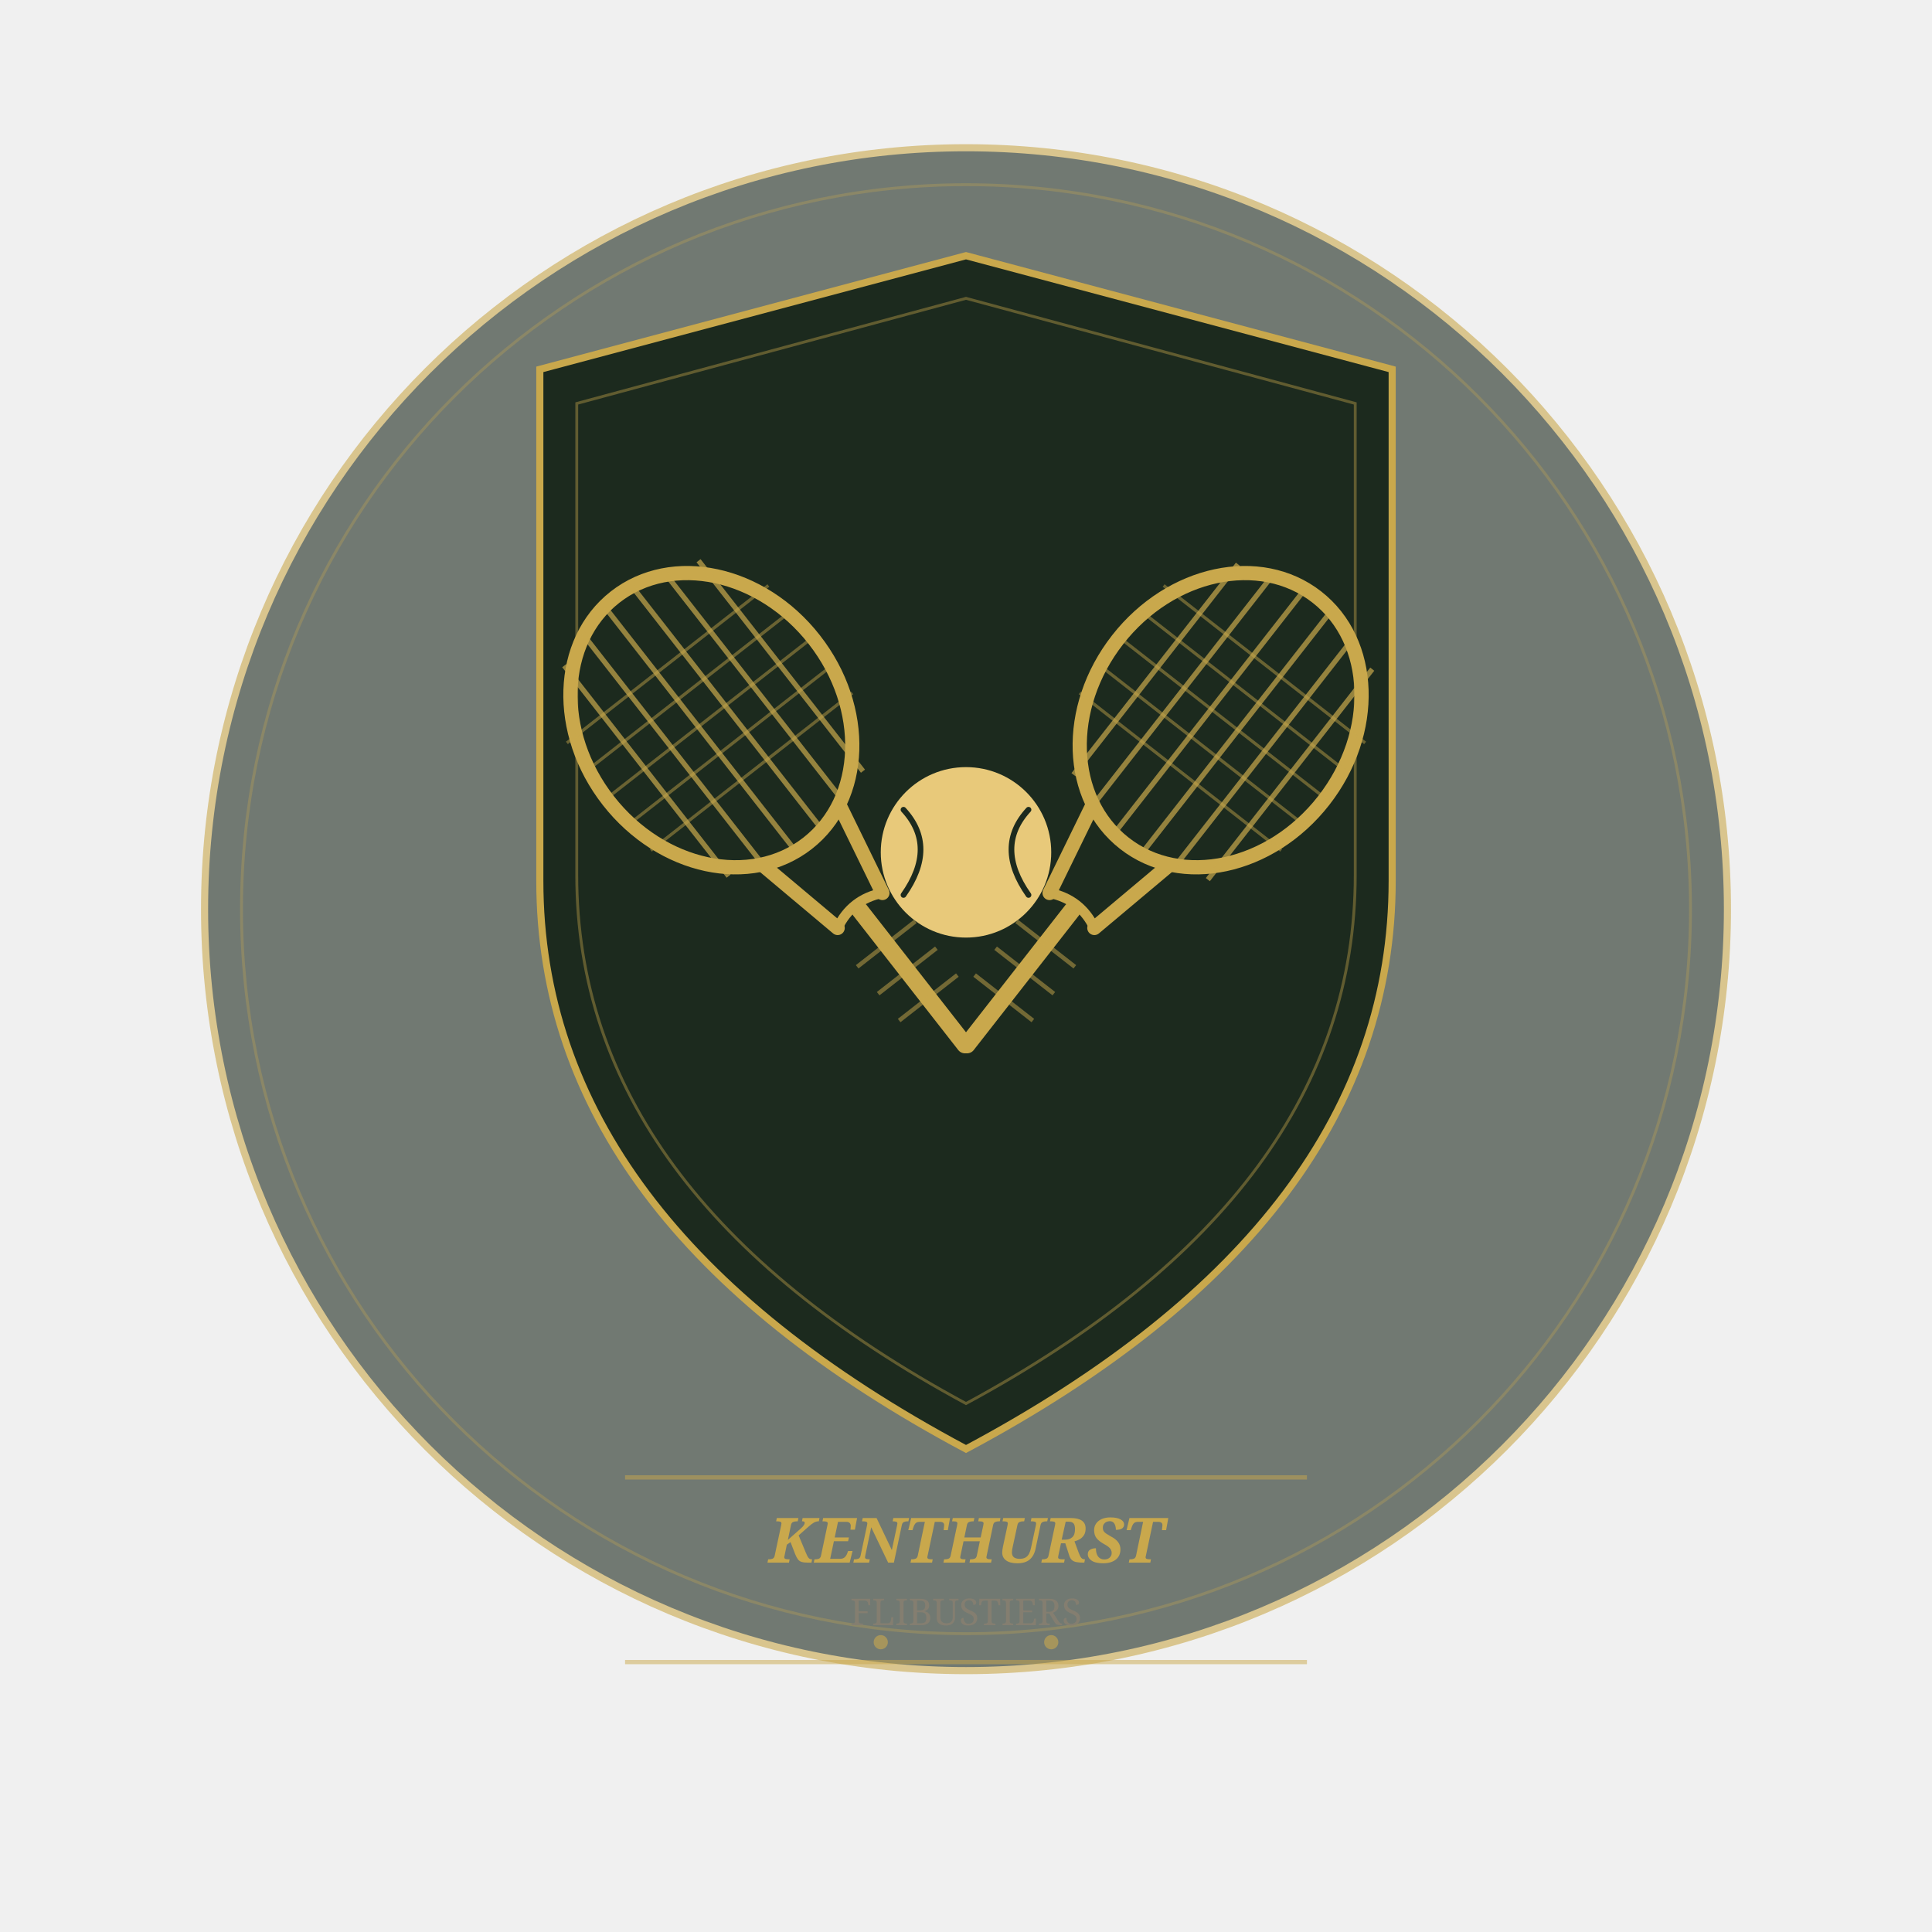
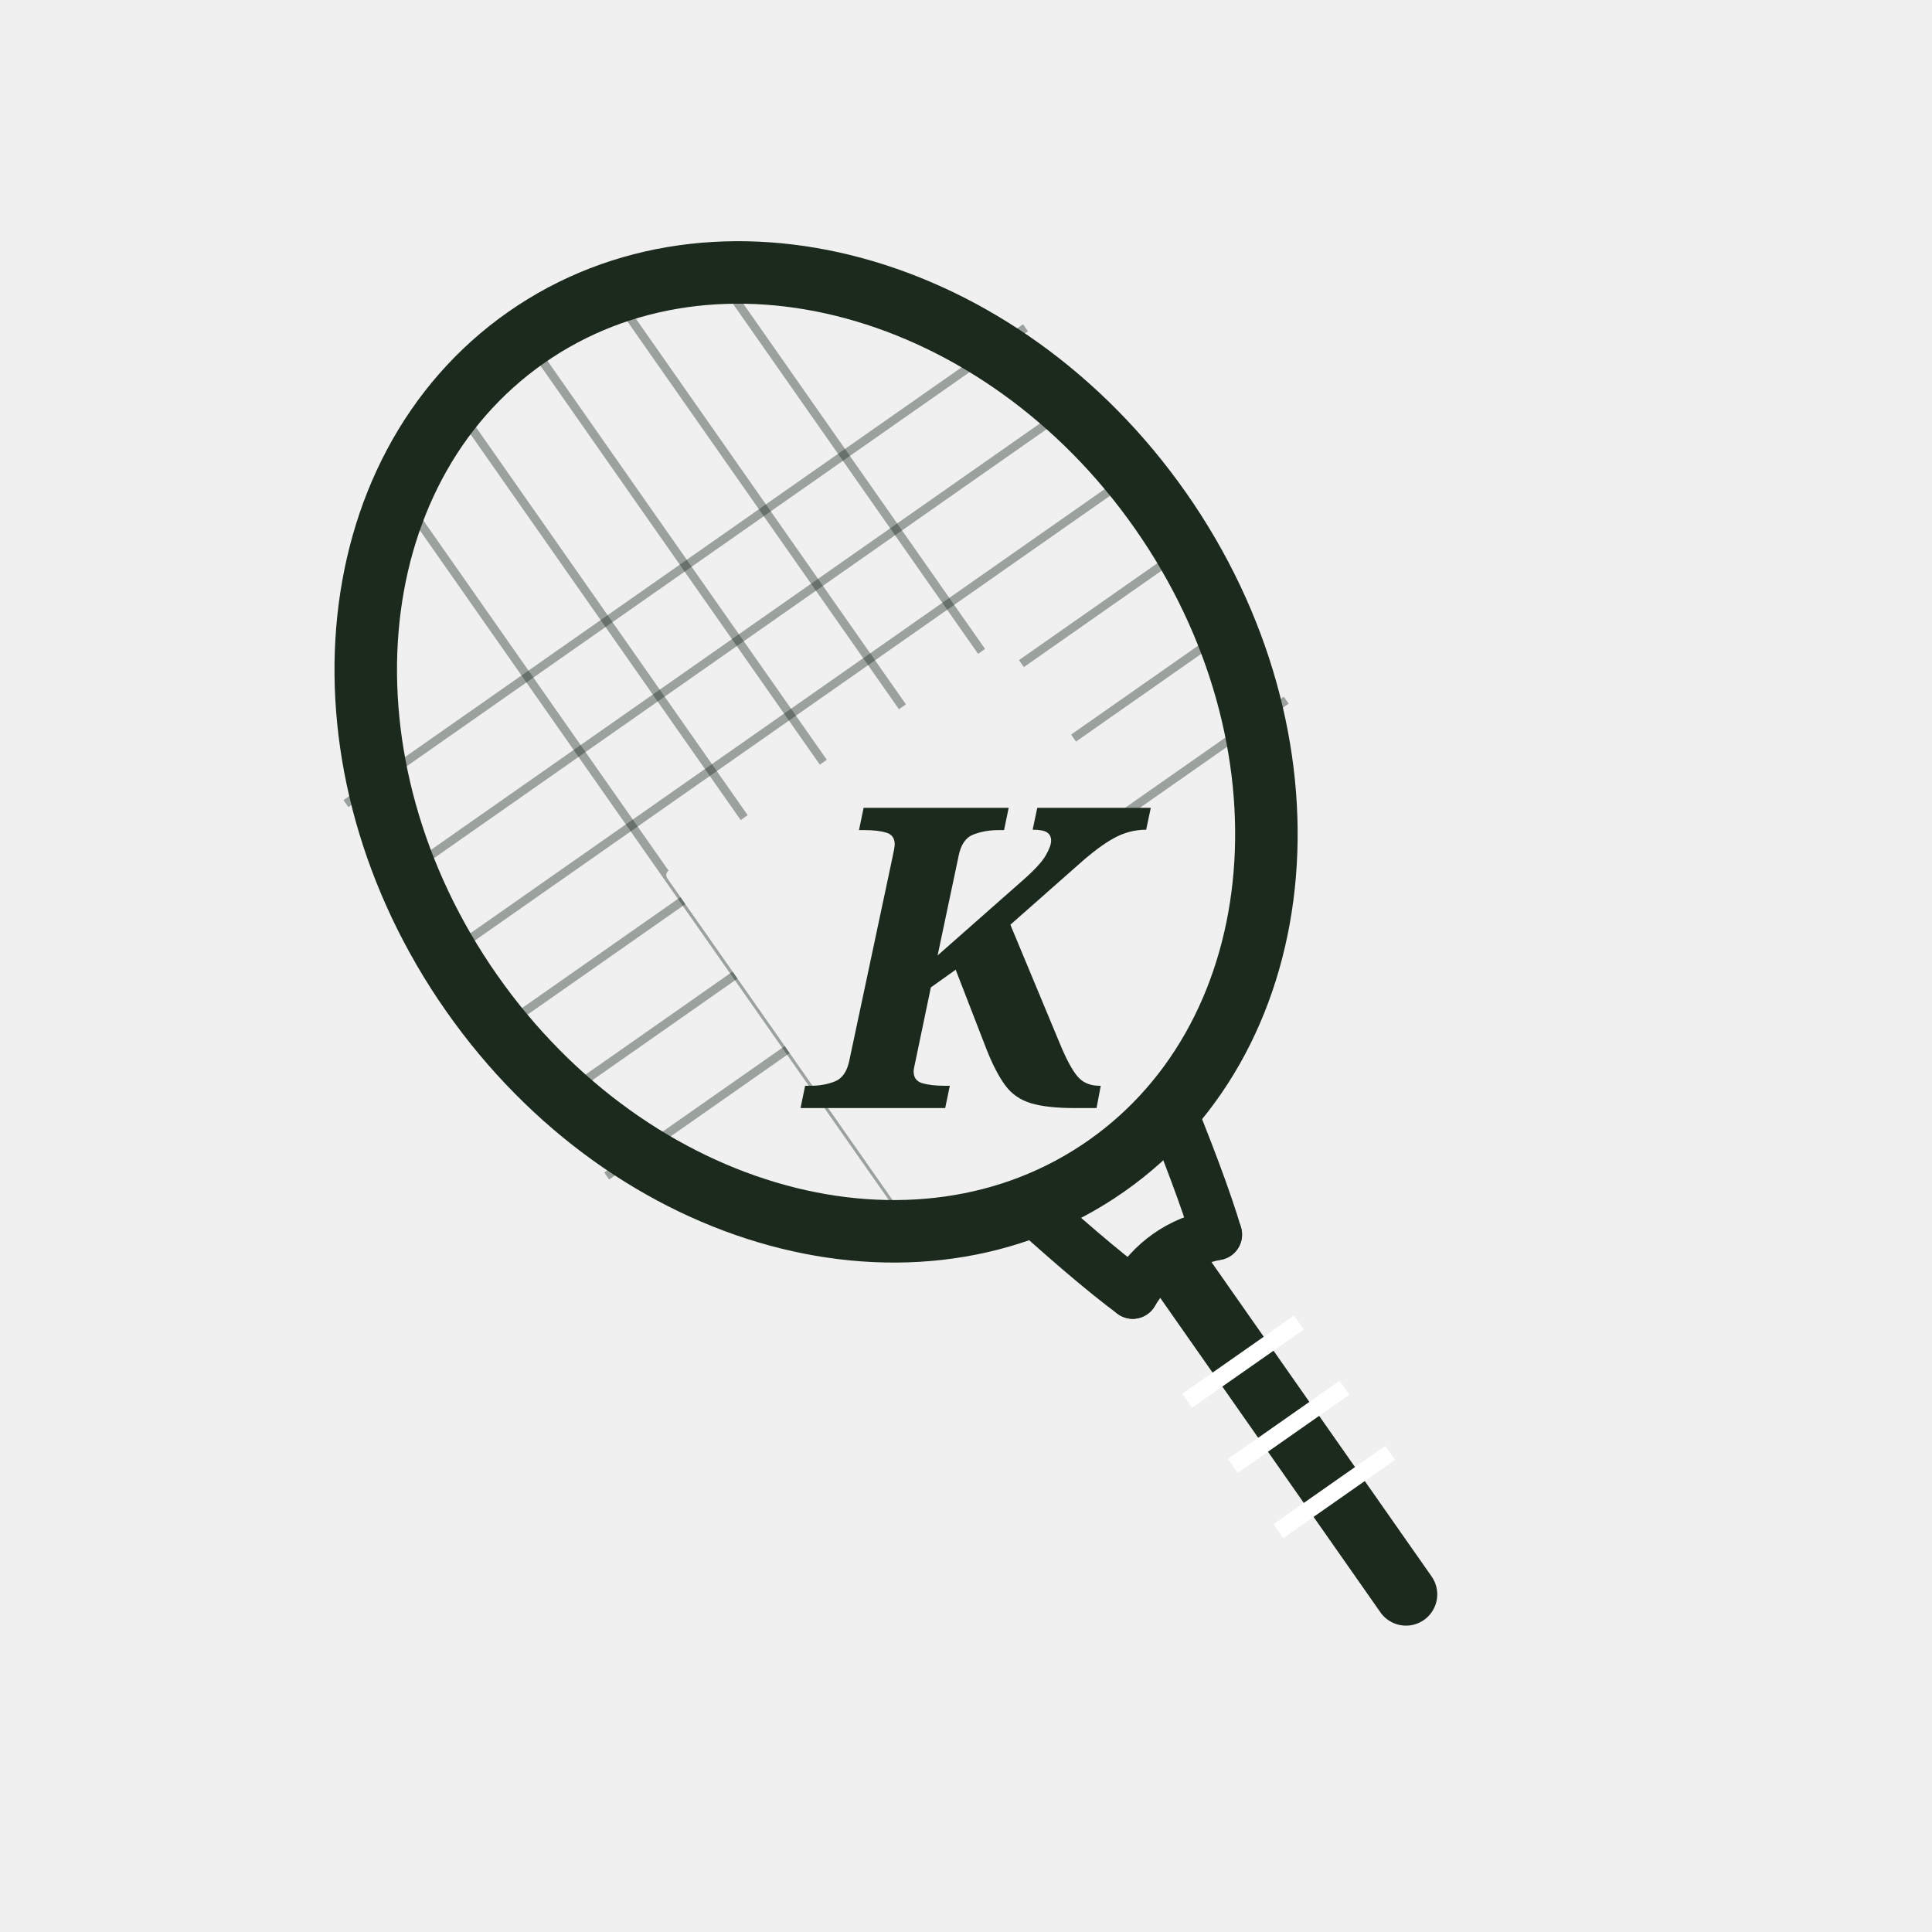
<svg xmlns="http://www.w3.org/2000/svg" width="100%" viewBox="0 0 680 680" role="img" style="">
-   <circle cx="340" cy="320" r="268" fill="#1c2a1e" stroke="#c9a84c" stroke-width="2.5" opacity="0.6" style="fill:rgb(28, 42, 30);stroke:rgb(201, 168, 76);color:rgb(0, 0, 0);stroke-width:2.5px;stroke-linecap:butt;stroke-linejoin:miter;opacity:0.6;font-family:&quot;Anthropic Sans&quot;, -apple-system, &quot;system-ui&quot;, &quot;Segoe UI&quot;, sans-serif;font-size:16px;font-weight:400;text-anchor:start;dominant-baseline:auto" />
-   <circle cx="340" cy="320" r="255" fill="none" stroke="#c9a84c" stroke-width="1" opacity="0.3" style="fill:none;stroke:rgb(201, 168, 76);color:rgb(0, 0, 0);stroke-width:1px;stroke-linecap:butt;stroke-linejoin:miter;opacity:0.3;font-family:&quot;Anthropic Sans&quot;, -apple-system, &quot;system-ui&quot;, &quot;Segoe UI&quot;, sans-serif;font-size:16px;font-weight:400;text-anchor:start;dominant-baseline:auto" />
-   <path d="M340 90 L490 130 L490 310 Q490 430 340 510 Q190 430 190 310 L190 130 Z" stroke="#c9a84c" stroke-width="2.5" style="fill:rgb(28, 42, 30);stroke:rgb(201, 168, 76);color:rgb(0, 0, 0);stroke-width:2.5px;stroke-linecap:butt;stroke-linejoin:miter;opacity:1;font-family:&quot;Anthropic Sans&quot;, -apple-system, &quot;system-ui&quot;, &quot;Segoe UI&quot;, sans-serif;font-size:16px;font-weight:400;text-anchor:start;dominant-baseline:auto" />
-   <path d="M340 105 L477 142 L477 308 Q477 420 340 494 Q203 420 203 308 L203 142 Z" fill="none" stroke="#c9a84c" stroke-width="1" opacity="0.4" style="fill:none;stroke:rgb(201, 168, 76);color:rgb(0, 0, 0);stroke-width:1px;stroke-linecap:butt;stroke-linejoin:miter;opacity:0.4;font-family:&quot;Anthropic Sans&quot;, -apple-system, &quot;system-ui&quot;, &quot;Segoe UI&quot;, sans-serif;font-size:16px;font-weight:400;text-anchor:start;dominant-baseline:auto" />
-   <g transform="rotate(-38, 275, 285)" style="fill:rgb(0, 0, 0);stroke:none;color:rgb(0, 0, 0);stroke-width:1px;stroke-linecap:butt;stroke-linejoin:miter;opacity:1;font-family:&quot;Anthropic Sans&quot;, -apple-system, &quot;system-ui&quot;, &quot;Segoe UI&quot;, sans-serif;font-size:16px;font-weight:400;text-anchor:start;dominant-baseline:auto">
-     <ellipse cx="275" cy="245" rx="46" ry="55" style="fill:none;stroke:rgb(201, 168, 76);color:rgb(0, 0, 0);stroke-width:5px;stroke-linecap:round;stroke-linejoin:miter;opacity:1;font-family:&quot;Anthropic Sans&quot;, -apple-system, &quot;system-ui&quot;, &quot;Segoe UI&quot;, sans-serif;font-size:16px;font-weight:400;text-anchor:start;dominant-baseline:auto" />
-     <line x1="246" y1="198" x2="246" y2="292" style="fill:rgb(0, 0, 0);stroke:rgb(201, 168, 76);color:rgb(0, 0, 0);stroke-width:1.8px;stroke-linecap:butt;stroke-linejoin:miter;opacity:0.7;font-family:&quot;Anthropic Sans&quot;, -apple-system, &quot;system-ui&quot;, &quot;Segoe UI&quot;, sans-serif;font-size:16px;font-weight:400;text-anchor:start;dominant-baseline:auto" />
-     <line x1="258" y1="193" x2="258" y2="297" style="fill:rgb(0, 0, 0);stroke:rgb(201, 168, 76);color:rgb(0, 0, 0);stroke-width:1.8px;stroke-linecap:butt;stroke-linejoin:miter;opacity:0.7;font-family:&quot;Anthropic Sans&quot;, -apple-system, &quot;system-ui&quot;, &quot;Segoe UI&quot;, sans-serif;font-size:16px;font-weight:400;text-anchor:start;dominant-baseline:auto" />
-     <line x1="270" y1="191" x2="270" y2="299" style="fill:rgb(0, 0, 0);stroke:rgb(201, 168, 76);color:rgb(0, 0, 0);stroke-width:1.8px;stroke-linecap:butt;stroke-linejoin:miter;opacity:0.7;font-family:&quot;Anthropic Sans&quot;, -apple-system, &quot;system-ui&quot;, &quot;Segoe UI&quot;, sans-serif;font-size:16px;font-weight:400;text-anchor:start;dominant-baseline:auto" />
-     <line x1="282" y1="191" x2="282" y2="299" style="fill:rgb(0, 0, 0);stroke:rgb(201, 168, 76);color:rgb(0, 0, 0);stroke-width:1.8px;stroke-linecap:butt;stroke-linejoin:miter;opacity:0.7;font-family:&quot;Anthropic Sans&quot;, -apple-system, &quot;system-ui&quot;, &quot;Segoe UI&quot;, sans-serif;font-size:16px;font-weight:400;text-anchor:start;dominant-baseline:auto" />
-     <line x1="294" y1="193" x2="294" y2="297" style="fill:rgb(0, 0, 0);stroke:rgb(201, 168, 76);color:rgb(0, 0, 0);stroke-width:1.8px;stroke-linecap:butt;stroke-linejoin:miter;opacity:0.7;font-family:&quot;Anthropic Sans&quot;, -apple-system, &quot;system-ui&quot;, &quot;Segoe UI&quot;, sans-serif;font-size:16px;font-weight:400;text-anchor:start;dominant-baseline:auto" />
-     <line x1="306" y1="198" x2="306" y2="292" style="fill:rgb(0, 0, 0);stroke:rgb(201, 168, 76);color:rgb(0, 0, 0);stroke-width:1.8px;stroke-linecap:butt;stroke-linejoin:miter;opacity:0.7;font-family:&quot;Anthropic Sans&quot;, -apple-system, &quot;system-ui&quot;, &quot;Segoe UI&quot;, sans-serif;font-size:16px;font-weight:400;text-anchor:start;dominant-baseline:auto" />
-     <line x1="230" y1="220" x2="320" y2="220" style="fill:rgb(0, 0, 0);stroke:rgb(201, 168, 76);color:rgb(0, 0, 0);stroke-width:1.1px;stroke-linecap:butt;stroke-linejoin:miter;opacity:0.45;font-family:&quot;Anthropic Sans&quot;, -apple-system, &quot;system-ui&quot;, &quot;Segoe UI&quot;, sans-serif;font-size:16px;font-weight:400;text-anchor:start;dominant-baseline:auto" />
-     <line x1="229" y1="232" x2="321" y2="232" style="fill:rgb(0, 0, 0);stroke:rgb(201, 168, 76);color:rgb(0, 0, 0);stroke-width:1.1px;stroke-linecap:butt;stroke-linejoin:miter;opacity:0.45;font-family:&quot;Anthropic Sans&quot;, -apple-system, &quot;system-ui&quot;, &quot;Segoe UI&quot;, sans-serif;font-size:16px;font-weight:400;text-anchor:start;dominant-baseline:auto" />
-     <line x1="229" y1="244" x2="321" y2="244" style="fill:rgb(0, 0, 0);stroke:rgb(201, 168, 76);color:rgb(0, 0, 0);stroke-width:1.1px;stroke-linecap:butt;stroke-linejoin:miter;opacity:0.45;font-family:&quot;Anthropic Sans&quot;, -apple-system, &quot;system-ui&quot;, &quot;Segoe UI&quot;, sans-serif;font-size:16px;font-weight:400;text-anchor:start;dominant-baseline:auto" />
-     <line x1="229" y1="256" x2="321" y2="256" style="fill:rgb(0, 0, 0);stroke:rgb(201, 168, 76);color:rgb(0, 0, 0);stroke-width:1.1px;stroke-linecap:butt;stroke-linejoin:miter;opacity:0.45;font-family:&quot;Anthropic Sans&quot;, -apple-system, &quot;system-ui&quot;, &quot;Segoe UI&quot;, sans-serif;font-size:16px;font-weight:400;text-anchor:start;dominant-baseline:auto" />
-     <line x1="230" y1="268" x2="320" y2="268" style="fill:rgb(0, 0, 0);stroke:rgb(201, 168, 76);color:rgb(0, 0, 0);stroke-width:1.1px;stroke-linecap:butt;stroke-linejoin:miter;opacity:0.45;font-family:&quot;Anthropic Sans&quot;, -apple-system, &quot;system-ui&quot;, &quot;Segoe UI&quot;, sans-serif;font-size:16px;font-weight:400;text-anchor:start;dominant-baseline:auto" />
-     <path d="M258 297 L265 330 M292 297 L285 330" stroke-width="3.5" style="fill:none;stroke:rgb(201, 168, 76);color:rgb(0, 0, 0);stroke-width:5px;stroke-linecap:round;stroke-linejoin:miter;opacity:1;font-family:&quot;Anthropic Sans&quot;, -apple-system, &quot;system-ui&quot;, &quot;Segoe UI&quot;, sans-serif;font-size:16px;font-weight:400;text-anchor:start;dominant-baseline:auto" />
-     <path d="M265 330 Q275 325 285 330" fill="none" stroke="#c9a84c" stroke-width="3.5" style="fill:none;stroke:rgb(201, 168, 76);color:rgb(0, 0, 0);stroke-width:3.5px;stroke-linecap:butt;stroke-linejoin:miter;opacity:1;font-family:&quot;Anthropic Sans&quot;, -apple-system, &quot;system-ui&quot;, &quot;Segoe UI&quot;, sans-serif;font-size:16px;font-weight:400;text-anchor:start;dominant-baseline:auto" />
-     <line x1="275" y1="330" x2="275" y2="390" style="fill:rgb(0, 0, 0);stroke:rgb(201, 168, 76);color:rgb(0, 0, 0);stroke-width:6px;stroke-linecap:round;stroke-linejoin:miter;opacity:1;font-family:&quot;Anthropic Sans&quot;, -apple-system, &quot;system-ui&quot;, &quot;Segoe UI&quot;, sans-serif;font-size:16px;font-weight:400;text-anchor:start;dominant-baseline:auto" />
-     <line x1="262" y1="345" x2="288" y2="345" stroke="#c9a84c" stroke-width="1.5" opacity="0.5" style="fill:rgb(0, 0, 0);stroke:rgb(201, 168, 76);color:rgb(0, 0, 0);stroke-width:1.5px;stroke-linecap:butt;stroke-linejoin:miter;opacity:0.5;font-family:&quot;Anthropic Sans&quot;, -apple-system, &quot;system-ui&quot;, &quot;Segoe UI&quot;, sans-serif;font-size:16px;font-weight:400;text-anchor:start;dominant-baseline:auto" />
-     <line x1="262" y1="357" x2="288" y2="357" stroke="#c9a84c" stroke-width="1.5" opacity="0.5" style="fill:rgb(0, 0, 0);stroke:rgb(201, 168, 76);color:rgb(0, 0, 0);stroke-width:1.5px;stroke-linecap:butt;stroke-linejoin:miter;opacity:0.5;font-family:&quot;Anthropic Sans&quot;, -apple-system, &quot;system-ui&quot;, &quot;Segoe UI&quot;, sans-serif;font-size:16px;font-weight:400;text-anchor:start;dominant-baseline:auto" />
-     <line x1="262" y1="369" x2="288" y2="369" stroke="#c9a84c" stroke-width="1.5" opacity="0.5" style="fill:rgb(0, 0, 0);stroke:rgb(201, 168, 76);color:rgb(0, 0, 0);stroke-width:1.5px;stroke-linecap:butt;stroke-linejoin:miter;opacity:0.5;font-family:&quot;Anthropic Sans&quot;, -apple-system, &quot;system-ui&quot;, &quot;Segoe UI&quot;, sans-serif;font-size:16px;font-weight:400;text-anchor:start;dominant-baseline:auto" />
+   <defs>
+     <mask id="imagine-text-gaps-78mvl3" maskUnits="userSpaceOnUse">
+       <rect x="0" y="0" width="680" height="680" fill="white" />
+       <rect x="271.574" y="252.444" width="145.449" height="171.778" fill="black" rx="2" />
+     </mask>
+   </defs>
+   <g transform="rotate(-35, 340, 340)" style="fill:rgb(0, 0, 0);stroke:none;color:rgb(0, 0, 0);stroke-width:1px;stroke-linecap:butt;stroke-linejoin:miter;opacity:1;font-family:&quot;Anthropic Sans&quot;, -apple-system, &quot;system-ui&quot;, &quot;Segoe UI&quot;, sans-serif;font-size:16px;font-weight:400;text-anchor:start;dominant-baseline:auto">
+     <ellipse cx="340" cy="248" rx="148" ry="178" style="fill:none;stroke:rgb(28, 42, 30);color:rgb(0, 0, 0);stroke-width:22px;stroke-linecap:round;stroke-linejoin:miter;opacity:1;font-family:&quot;Anthropic Sans&quot;, -apple-system, &quot;system-ui&quot;, &quot;Segoe UI&quot;, sans-serif;font-size:16px;font-weight:400;text-anchor:start;dominant-baseline:auto" />
+     <line x1="272" y1="82" x2="272" y2="414" mask="url(#imagine-text-gaps-78mvl3)" style="fill:none;stroke:rgb(28, 42, 30);color:rgb(0, 0, 0);stroke-width:3px;stroke-linecap:butt;stroke-linejoin:miter;opacity:0.4;font-family:&quot;Anthropic Sans&quot;, -apple-system, &quot;system-ui&quot;, &quot;Segoe UI&quot;, sans-serif;font-size:16px;font-weight:400;text-anchor:start;dominant-baseline:auto" />
+     <line x1="306" y1="72" x2="306" y2="424" mask="url(#imagine-text-gaps-78mvl3)" style="fill:none;stroke:rgb(28, 42, 30);color:rgb(0, 0, 0);stroke-width:3px;stroke-linecap:butt;stroke-linejoin:miter;opacity:0.4;font-family:&quot;Anthropic Sans&quot;, -apple-system, &quot;system-ui&quot;, &quot;Segoe UI&quot;, sans-serif;font-size:16px;font-weight:400;text-anchor:start;dominant-baseline:auto" />
+     <line x1="340" y1="70" x2="340" y2="426" mask="url(#imagine-text-gaps-78mvl3)" style="fill:none;stroke:rgb(28, 42, 30);color:rgb(0, 0, 0);stroke-width:3px;stroke-linecap:butt;stroke-linejoin:miter;opacity:0.4;font-family:&quot;Anthropic Sans&quot;, -apple-system, &quot;system-ui&quot;, &quot;Segoe UI&quot;, sans-serif;font-size:16px;font-weight:400;text-anchor:start;dominant-baseline:auto" />
+     <line x1="374" y1="72" x2="374" y2="424" mask="url(#imagine-text-gaps-78mvl3)" style="fill:none;stroke:rgb(28, 42, 30);color:rgb(0, 0, 0);stroke-width:3px;stroke-linecap:butt;stroke-linejoin:miter;opacity:0.4;font-family:&quot;Anthropic Sans&quot;, -apple-system, &quot;system-ui&quot;, &quot;Segoe UI&quot;, sans-serif;font-size:16px;font-weight:400;text-anchor:start;dominant-baseline:auto" />
+     <line x1="408" y1="82" x2="408" y2="414" mask="url(#imagine-text-gaps-78mvl3)" style="fill:none;stroke:rgb(28, 42, 30);color:rgb(0, 0, 0);stroke-width:3px;stroke-linecap:butt;stroke-linejoin:miter;opacity:0.4;font-family:&quot;Anthropic Sans&quot;, -apple-system, &quot;system-ui&quot;, &quot;Segoe UI&quot;, sans-serif;font-size:16px;font-weight:400;text-anchor:start;dominant-baseline:auto" />
+     <line x1="194" y1="168" x2="486" y2="168" style="fill:none;stroke:rgb(28, 42, 30);color:rgb(0, 0, 0);stroke-width:3px;stroke-linecap:butt;stroke-linejoin:miter;opacity:0.4;font-family:&quot;Anthropic Sans&quot;, -apple-system, &quot;system-ui&quot;, &quot;Segoe UI&quot;, sans-serif;font-size:16px;font-weight:400;text-anchor:start;dominant-baseline:auto" />
+     <line x1="194" y1="200" x2="486" y2="200" style="fill:none;stroke:rgb(28, 42, 30);color:rgb(0, 0, 0);stroke-width:3px;stroke-linecap:butt;stroke-linejoin:miter;opacity:0.4;font-family:&quot;Anthropic Sans&quot;, -apple-system, &quot;system-ui&quot;, &quot;Segoe UI&quot;, sans-serif;font-size:16px;font-weight:400;text-anchor:start;dominant-baseline:auto" />
+     <line x1="194" y1="232" x2="486" y2="232" style="fill:none;stroke:rgb(28, 42, 30);color:rgb(0, 0, 0);stroke-width:3px;stroke-linecap:butt;stroke-linejoin:miter;opacity:0.4;font-family:&quot;Anthropic Sans&quot;, -apple-system, &quot;system-ui&quot;, &quot;Segoe UI&quot;, sans-serif;font-size:16px;font-weight:400;text-anchor:start;dominant-baseline:auto" />
+     <line x1="194" y1="264" x2="486" y2="264" mask="url(#imagine-text-gaps-78mvl3)" style="fill:none;stroke:rgb(28, 42, 30);color:rgb(0, 0, 0);stroke-width:3px;stroke-linecap:butt;stroke-linejoin:miter;opacity:0.4;font-family:&quot;Anthropic Sans&quot;, -apple-system, &quot;system-ui&quot;, &quot;Segoe UI&quot;, sans-serif;font-size:16px;font-weight:400;text-anchor:start;dominant-baseline:auto" />
+     <line x1="194" y1="296" x2="486" y2="296" mask="url(#imagine-text-gaps-78mvl3)" style="fill:none;stroke:rgb(28, 42, 30);color:rgb(0, 0, 0);stroke-width:3px;stroke-linecap:butt;stroke-linejoin:miter;opacity:0.4;font-family:&quot;Anthropic Sans&quot;, -apple-system, &quot;system-ui&quot;, &quot;Segoe UI&quot;, sans-serif;font-size:16px;font-weight:400;text-anchor:start;dominant-baseline:auto" />
+     <line x1="194" y1="328" x2="486" y2="328" mask="url(#imagine-text-gaps-78mvl3)" style="fill:none;stroke:rgb(28, 42, 30);color:rgb(0, 0, 0);stroke-width:3px;stroke-linecap:butt;stroke-linejoin:miter;opacity:0.4;font-family:&quot;Anthropic Sans&quot;, -apple-system, &quot;system-ui&quot;, &quot;Segoe UI&quot;, sans-serif;font-size:16px;font-weight:400;text-anchor:start;dominant-baseline:auto" />
+     <path d="M308 414 Q316 450 322 468" mask="url(#imagine-text-gaps-78mvl3)" style="fill:none;stroke:rgb(28, 42, 30);color:rgb(0, 0, 0);stroke-width:18px;stroke-linecap:round;stroke-linejoin:miter;opacity:1;font-family:&quot;Anthropic Sans&quot;, -apple-system, &quot;system-ui&quot;, &quot;Segoe UI&quot;, sans-serif;font-size:16px;font-weight:400;text-anchor:start;dominant-baseline:auto" />
+     <path d="M372 414 Q364 450 358 468" mask="url(#imagine-text-gaps-78mvl3)" style="fill:none;stroke:rgb(28, 42, 30);color:rgb(0, 0, 0);stroke-width:18px;stroke-linecap:round;stroke-linejoin:miter;opacity:1;font-family:&quot;Anthropic Sans&quot;, -apple-system, &quot;system-ui&quot;, &quot;Segoe UI&quot;, sans-serif;font-size:16px;font-weight:400;text-anchor:start;dominant-baseline:auto" />
+     <path d="M322 468 Q340 460 358 468" fill="none" stroke="#1c2a1e" stroke-width="18" stroke-linecap="round" style="fill:none;stroke:rgb(28, 42, 30);color:rgb(0, 0, 0);stroke-width:18px;stroke-linecap:round;stroke-linejoin:miter;opacity:1;font-family:&quot;Anthropic Sans&quot;, -apple-system, &quot;system-ui&quot;, &quot;Segoe UI&quot;, sans-serif;font-size:16px;font-weight:400;text-anchor:start;dominant-baseline:auto" />
+     <line x1="340" y1="468" x2="340" y2="610" style="fill:none;stroke:rgb(28, 42, 30);color:rgb(0, 0, 0);stroke-width:22px;stroke-linecap:round;stroke-linejoin:miter;opacity:1;font-family:&quot;Anthropic Sans&quot;, -apple-system, &quot;system-ui&quot;, &quot;Segoe UI&quot;, sans-serif;font-size:16px;font-weight:400;text-anchor:start;dominant-baseline:auto" />
+     <line x1="316" y1="510" x2="364" y2="510" stroke="white" stroke-width="6" style="fill:rgb(0, 0, 0);stroke:rgb(255, 255, 255);color:rgb(0, 0, 0);stroke-width:6px;stroke-linecap:butt;stroke-linejoin:miter;opacity:1;font-family:&quot;Anthropic Sans&quot;, -apple-system, &quot;system-ui&quot;, &quot;Segoe UI&quot;, sans-serif;font-size:16px;font-weight:400;text-anchor:start;dominant-baseline:auto" />
+     <line x1="316" y1="538" x2="364" y2="538" stroke="white" stroke-width="6" style="fill:rgb(0, 0, 0);stroke:rgb(255, 255, 255);color:rgb(0, 0, 0);stroke-width:6px;stroke-linecap:butt;stroke-linejoin:miter;opacity:1;font-family:&quot;Anthropic Sans&quot;, -apple-system, &quot;system-ui&quot;, &quot;Segoe UI&quot;, sans-serif;font-size:16px;font-weight:400;text-anchor:start;dominant-baseline:auto" />
+     <line x1="316" y1="566" x2="364" y2="566" stroke="white" stroke-width="6" style="fill:rgb(0, 0, 0);stroke:rgb(255, 255, 255);color:rgb(0, 0, 0);stroke-width:6px;stroke-linecap:butt;stroke-linejoin:miter;opacity:1;font-family:&quot;Anthropic Sans&quot;, -apple-system, &quot;system-ui&quot;, &quot;Segoe UI&quot;, sans-serif;font-size:16px;font-weight:400;text-anchor:start;dominant-baseline:auto" />
  </g>
-   <g transform="rotate(38, 405, 285)" style="fill:rgb(0, 0, 0);stroke:none;color:rgb(0, 0, 0);stroke-width:1px;stroke-linecap:butt;stroke-linejoin:miter;opacity:1;font-family:&quot;Anthropic Sans&quot;, -apple-system, &quot;system-ui&quot;, &quot;Segoe UI&quot;, sans-serif;font-size:16px;font-weight:400;text-anchor:start;dominant-baseline:auto">
-     <ellipse cx="405" cy="245" rx="46" ry="55" style="fill:none;stroke:rgb(201, 168, 76);color:rgb(0, 0, 0);stroke-width:5px;stroke-linecap:round;stroke-linejoin:miter;opacity:1;font-family:&quot;Anthropic Sans&quot;, -apple-system, &quot;system-ui&quot;, &quot;Segoe UI&quot;, sans-serif;font-size:16px;font-weight:400;text-anchor:start;dominant-baseline:auto" />
-     <line x1="376" y1="198" x2="376" y2="292" style="fill:rgb(0, 0, 0);stroke:rgb(201, 168, 76);color:rgb(0, 0, 0);stroke-width:1.8px;stroke-linecap:butt;stroke-linejoin:miter;opacity:0.7;font-family:&quot;Anthropic Sans&quot;, -apple-system, &quot;system-ui&quot;, &quot;Segoe UI&quot;, sans-serif;font-size:16px;font-weight:400;text-anchor:start;dominant-baseline:auto" />
-     <line x1="388" y1="193" x2="388" y2="297" style="fill:rgb(0, 0, 0);stroke:rgb(201, 168, 76);color:rgb(0, 0, 0);stroke-width:1.8px;stroke-linecap:butt;stroke-linejoin:miter;opacity:0.7;font-family:&quot;Anthropic Sans&quot;, -apple-system, &quot;system-ui&quot;, &quot;Segoe UI&quot;, sans-serif;font-size:16px;font-weight:400;text-anchor:start;dominant-baseline:auto" />
-     <line x1="400" y1="191" x2="400" y2="299" style="fill:rgb(0, 0, 0);stroke:rgb(201, 168, 76);color:rgb(0, 0, 0);stroke-width:1.8px;stroke-linecap:butt;stroke-linejoin:miter;opacity:0.7;font-family:&quot;Anthropic Sans&quot;, -apple-system, &quot;system-ui&quot;, &quot;Segoe UI&quot;, sans-serif;font-size:16px;font-weight:400;text-anchor:start;dominant-baseline:auto" />
-     <line x1="412" y1="191" x2="412" y2="299" style="fill:rgb(0, 0, 0);stroke:rgb(201, 168, 76);color:rgb(0, 0, 0);stroke-width:1.8px;stroke-linecap:butt;stroke-linejoin:miter;opacity:0.7;font-family:&quot;Anthropic Sans&quot;, -apple-system, &quot;system-ui&quot;, &quot;Segoe UI&quot;, sans-serif;font-size:16px;font-weight:400;text-anchor:start;dominant-baseline:auto" />
-     <line x1="424" y1="193" x2="424" y2="297" style="fill:rgb(0, 0, 0);stroke:rgb(201, 168, 76);color:rgb(0, 0, 0);stroke-width:1.8px;stroke-linecap:butt;stroke-linejoin:miter;opacity:0.7;font-family:&quot;Anthropic Sans&quot;, -apple-system, &quot;system-ui&quot;, &quot;Segoe UI&quot;, sans-serif;font-size:16px;font-weight:400;text-anchor:start;dominant-baseline:auto" />
-     <line x1="436" y1="198" x2="436" y2="292" style="fill:rgb(0, 0, 0);stroke:rgb(201, 168, 76);color:rgb(0, 0, 0);stroke-width:1.8px;stroke-linecap:butt;stroke-linejoin:miter;opacity:0.7;font-family:&quot;Anthropic Sans&quot;, -apple-system, &quot;system-ui&quot;, &quot;Segoe UI&quot;, sans-serif;font-size:16px;font-weight:400;text-anchor:start;dominant-baseline:auto" />
-     <line x1="360" y1="220" x2="450" y2="220" style="fill:rgb(0, 0, 0);stroke:rgb(201, 168, 76);color:rgb(0, 0, 0);stroke-width:1.1px;stroke-linecap:butt;stroke-linejoin:miter;opacity:0.45;font-family:&quot;Anthropic Sans&quot;, -apple-system, &quot;system-ui&quot;, &quot;Segoe UI&quot;, sans-serif;font-size:16px;font-weight:400;text-anchor:start;dominant-baseline:auto" />
-     <line x1="359" y1="232" x2="451" y2="232" style="fill:rgb(0, 0, 0);stroke:rgb(201, 168, 76);color:rgb(0, 0, 0);stroke-width:1.1px;stroke-linecap:butt;stroke-linejoin:miter;opacity:0.45;font-family:&quot;Anthropic Sans&quot;, -apple-system, &quot;system-ui&quot;, &quot;Segoe UI&quot;, sans-serif;font-size:16px;font-weight:400;text-anchor:start;dominant-baseline:auto" />
-     <line x1="359" y1="244" x2="451" y2="244" style="fill:rgb(0, 0, 0);stroke:rgb(201, 168, 76);color:rgb(0, 0, 0);stroke-width:1.1px;stroke-linecap:butt;stroke-linejoin:miter;opacity:0.45;font-family:&quot;Anthropic Sans&quot;, -apple-system, &quot;system-ui&quot;, &quot;Segoe UI&quot;, sans-serif;font-size:16px;font-weight:400;text-anchor:start;dominant-baseline:auto" />
-     <line x1="359" y1="256" x2="451" y2="256" style="fill:rgb(0, 0, 0);stroke:rgb(201, 168, 76);color:rgb(0, 0, 0);stroke-width:1.1px;stroke-linecap:butt;stroke-linejoin:miter;opacity:0.45;font-family:&quot;Anthropic Sans&quot;, -apple-system, &quot;system-ui&quot;, &quot;Segoe UI&quot;, sans-serif;font-size:16px;font-weight:400;text-anchor:start;dominant-baseline:auto" />
-     <line x1="360" y1="268" x2="450" y2="268" style="fill:rgb(0, 0, 0);stroke:rgb(201, 168, 76);color:rgb(0, 0, 0);stroke-width:1.1px;stroke-linecap:butt;stroke-linejoin:miter;opacity:0.45;font-family:&quot;Anthropic Sans&quot;, -apple-system, &quot;system-ui&quot;, &quot;Segoe UI&quot;, sans-serif;font-size:16px;font-weight:400;text-anchor:start;dominant-baseline:auto" />
-     <path d="M388 297 L395 330 M422 297 L415 330" stroke-width="3.5" style="fill:none;stroke:rgb(201, 168, 76);color:rgb(0, 0, 0);stroke-width:5px;stroke-linecap:round;stroke-linejoin:miter;opacity:1;font-family:&quot;Anthropic Sans&quot;, -apple-system, &quot;system-ui&quot;, &quot;Segoe UI&quot;, sans-serif;font-size:16px;font-weight:400;text-anchor:start;dominant-baseline:auto" />
-     <path d="M395 330 Q405 325 415 330" fill="none" stroke="#c9a84c" stroke-width="3.5" style="fill:none;stroke:rgb(201, 168, 76);color:rgb(0, 0, 0);stroke-width:3.5px;stroke-linecap:butt;stroke-linejoin:miter;opacity:1;font-family:&quot;Anthropic Sans&quot;, -apple-system, &quot;system-ui&quot;, &quot;Segoe UI&quot;, sans-serif;font-size:16px;font-weight:400;text-anchor:start;dominant-baseline:auto" />
-     <line x1="405" y1="330" x2="405" y2="390" style="fill:rgb(0, 0, 0);stroke:rgb(201, 168, 76);color:rgb(0, 0, 0);stroke-width:6px;stroke-linecap:round;stroke-linejoin:miter;opacity:1;font-family:&quot;Anthropic Sans&quot;, -apple-system, &quot;system-ui&quot;, &quot;Segoe UI&quot;, sans-serif;font-size:16px;font-weight:400;text-anchor:start;dominant-baseline:auto" />
-     <line x1="392" y1="345" x2="418" y2="345" stroke="#c9a84c" stroke-width="1.5" opacity="0.5" style="fill:rgb(0, 0, 0);stroke:rgb(201, 168, 76);color:rgb(0, 0, 0);stroke-width:1.5px;stroke-linecap:butt;stroke-linejoin:miter;opacity:0.5;font-family:&quot;Anthropic Sans&quot;, -apple-system, &quot;system-ui&quot;, &quot;Segoe UI&quot;, sans-serif;font-size:16px;font-weight:400;text-anchor:start;dominant-baseline:auto" />
-     <line x1="392" y1="357" x2="418" y2="357" stroke="#c9a84c" stroke-width="1.5" opacity="0.5" style="fill:rgb(0, 0, 0);stroke:rgb(201, 168, 76);color:rgb(0, 0, 0);stroke-width:1.5px;stroke-linecap:butt;stroke-linejoin:miter;opacity:0.5;font-family:&quot;Anthropic Sans&quot;, -apple-system, &quot;system-ui&quot;, &quot;Segoe UI&quot;, sans-serif;font-size:16px;font-weight:400;text-anchor:start;dominant-baseline:auto" />
-     <line x1="392" y1="369" x2="418" y2="369" stroke="#c9a84c" stroke-width="1.5" opacity="0.5" style="fill:rgb(0, 0, 0);stroke:rgb(201, 168, 76);color:rgb(0, 0, 0);stroke-width:1.5px;stroke-linecap:butt;stroke-linejoin:miter;opacity:0.5;font-family:&quot;Anthropic Sans&quot;, -apple-system, &quot;system-ui&quot;, &quot;Segoe UI&quot;, sans-serif;font-size:16px;font-weight:400;text-anchor:start;dominant-baseline:auto" />
-   </g>
-   <circle cx="340" cy="300" r="30" style="fill:rgb(232, 201, 122);stroke:none;color:rgb(0, 0, 0);stroke-width:1px;stroke-linecap:butt;stroke-linejoin:miter;opacity:1;font-family:&quot;Anthropic Sans&quot;, -apple-system, &quot;system-ui&quot;, &quot;Segoe UI&quot;, sans-serif;font-size:16px;font-weight:400;text-anchor:start;dominant-baseline:auto" />
-   <path d="M318 285 Q330 298 318 315" style="fill:none;stroke:rgb(28, 42, 30);color:rgb(0, 0, 0);stroke-width:2px;stroke-linecap:round;stroke-linejoin:miter;opacity:1;font-family:&quot;Anthropic Sans&quot;, -apple-system, &quot;system-ui&quot;, &quot;Segoe UI&quot;, sans-serif;font-size:16px;font-weight:400;text-anchor:start;dominant-baseline:auto" />
-   <path d="M362 285 Q350 298 362 315" style="fill:none;stroke:rgb(28, 42, 30);color:rgb(0, 0, 0);stroke-width:2px;stroke-linecap:round;stroke-linejoin:miter;opacity:1;font-family:&quot;Anthropic Sans&quot;, -apple-system, &quot;system-ui&quot;, &quot;Segoe UI&quot;, sans-serif;font-size:16px;font-weight:400;text-anchor:start;dominant-baseline:auto" />
-   <line x1="220" y1="520" x2="460" y2="520" style="fill:rgb(0, 0, 0);stroke:rgb(201, 168, 76);color:rgb(0, 0, 0);stroke-width:1.5px;stroke-linecap:butt;stroke-linejoin:miter;opacity:0.5;font-family:&quot;Anthropic Sans&quot;, -apple-system, &quot;system-ui&quot;, &quot;Segoe UI&quot;, sans-serif;font-size:16px;font-weight:400;text-anchor:start;dominant-baseline:auto" />
-   <text x="340" y="550" text-anchor="middle" font-size="22" style="fill:rgb(201, 168, 76);stroke:none;color:rgb(0, 0, 0);stroke-width:1px;stroke-linecap:butt;stroke-linejoin:miter;opacity:1;font-family:Georgia, serif;font-size:22px;font-weight:700;font-style:italic;text-anchor:middle;dominant-baseline:auto">KENTHURST</text>
-   <text x="340" y="572" text-anchor="middle" style="fill:rgb(132, 126, 112);stroke:none;color:rgb(0, 0, 0);stroke-width:1px;stroke-linecap:butt;stroke-linejoin:miter;opacity:1;font-family:Georgia, serif;font-size:13px;font-weight:400;text-anchor:middle;dominant-baseline:auto">FLIBUSTIERS</text>
-   <line x1="220" y1="585" x2="460" y2="585" style="fill:rgb(0, 0, 0);stroke:rgb(201, 168, 76);color:rgb(0, 0, 0);stroke-width:1.5px;stroke-linecap:butt;stroke-linejoin:miter;opacity:0.5;font-family:&quot;Anthropic Sans&quot;, -apple-system, &quot;system-ui&quot;, &quot;Segoe UI&quot;, sans-serif;font-size:16px;font-weight:400;text-anchor:start;dominant-baseline:auto" />
-   <circle cx="310" cy="578" r="2.5" opacity="0.6" style="fill:rgb(201, 168, 76);stroke:none;color:rgb(0, 0, 0);stroke-width:1px;stroke-linecap:butt;stroke-linejoin:miter;opacity:0.6;font-family:&quot;Anthropic Sans&quot;, -apple-system, &quot;system-ui&quot;, &quot;Segoe UI&quot;, sans-serif;font-size:16px;font-weight:400;text-anchor:start;dominant-baseline:auto" />
-   <circle cx="370" cy="578" r="2.5" opacity="0.6" style="fill:rgb(201, 168, 76);stroke:none;color:rgb(0, 0, 0);stroke-width:1px;stroke-linecap:butt;stroke-linejoin:miter;opacity:0.6;font-family:&quot;Anthropic Sans&quot;, -apple-system, &quot;system-ui&quot;, &quot;Segoe UI&quot;, sans-serif;font-size:16px;font-weight:400;text-anchor:start;dominant-baseline:auto" />
+   <text x="340" y="390" text-anchor="middle" style="fill:rgb(28, 42, 30);stroke:none;color:rgb(0, 0, 0);stroke-width:1px;stroke-linecap:butt;stroke-linejoin:miter;opacity:1;font-family:Georgia, serif;font-size:148px;font-weight:700;font-style:italic;text-anchor:middle;dominant-baseline:auto">K</text>
</svg>
